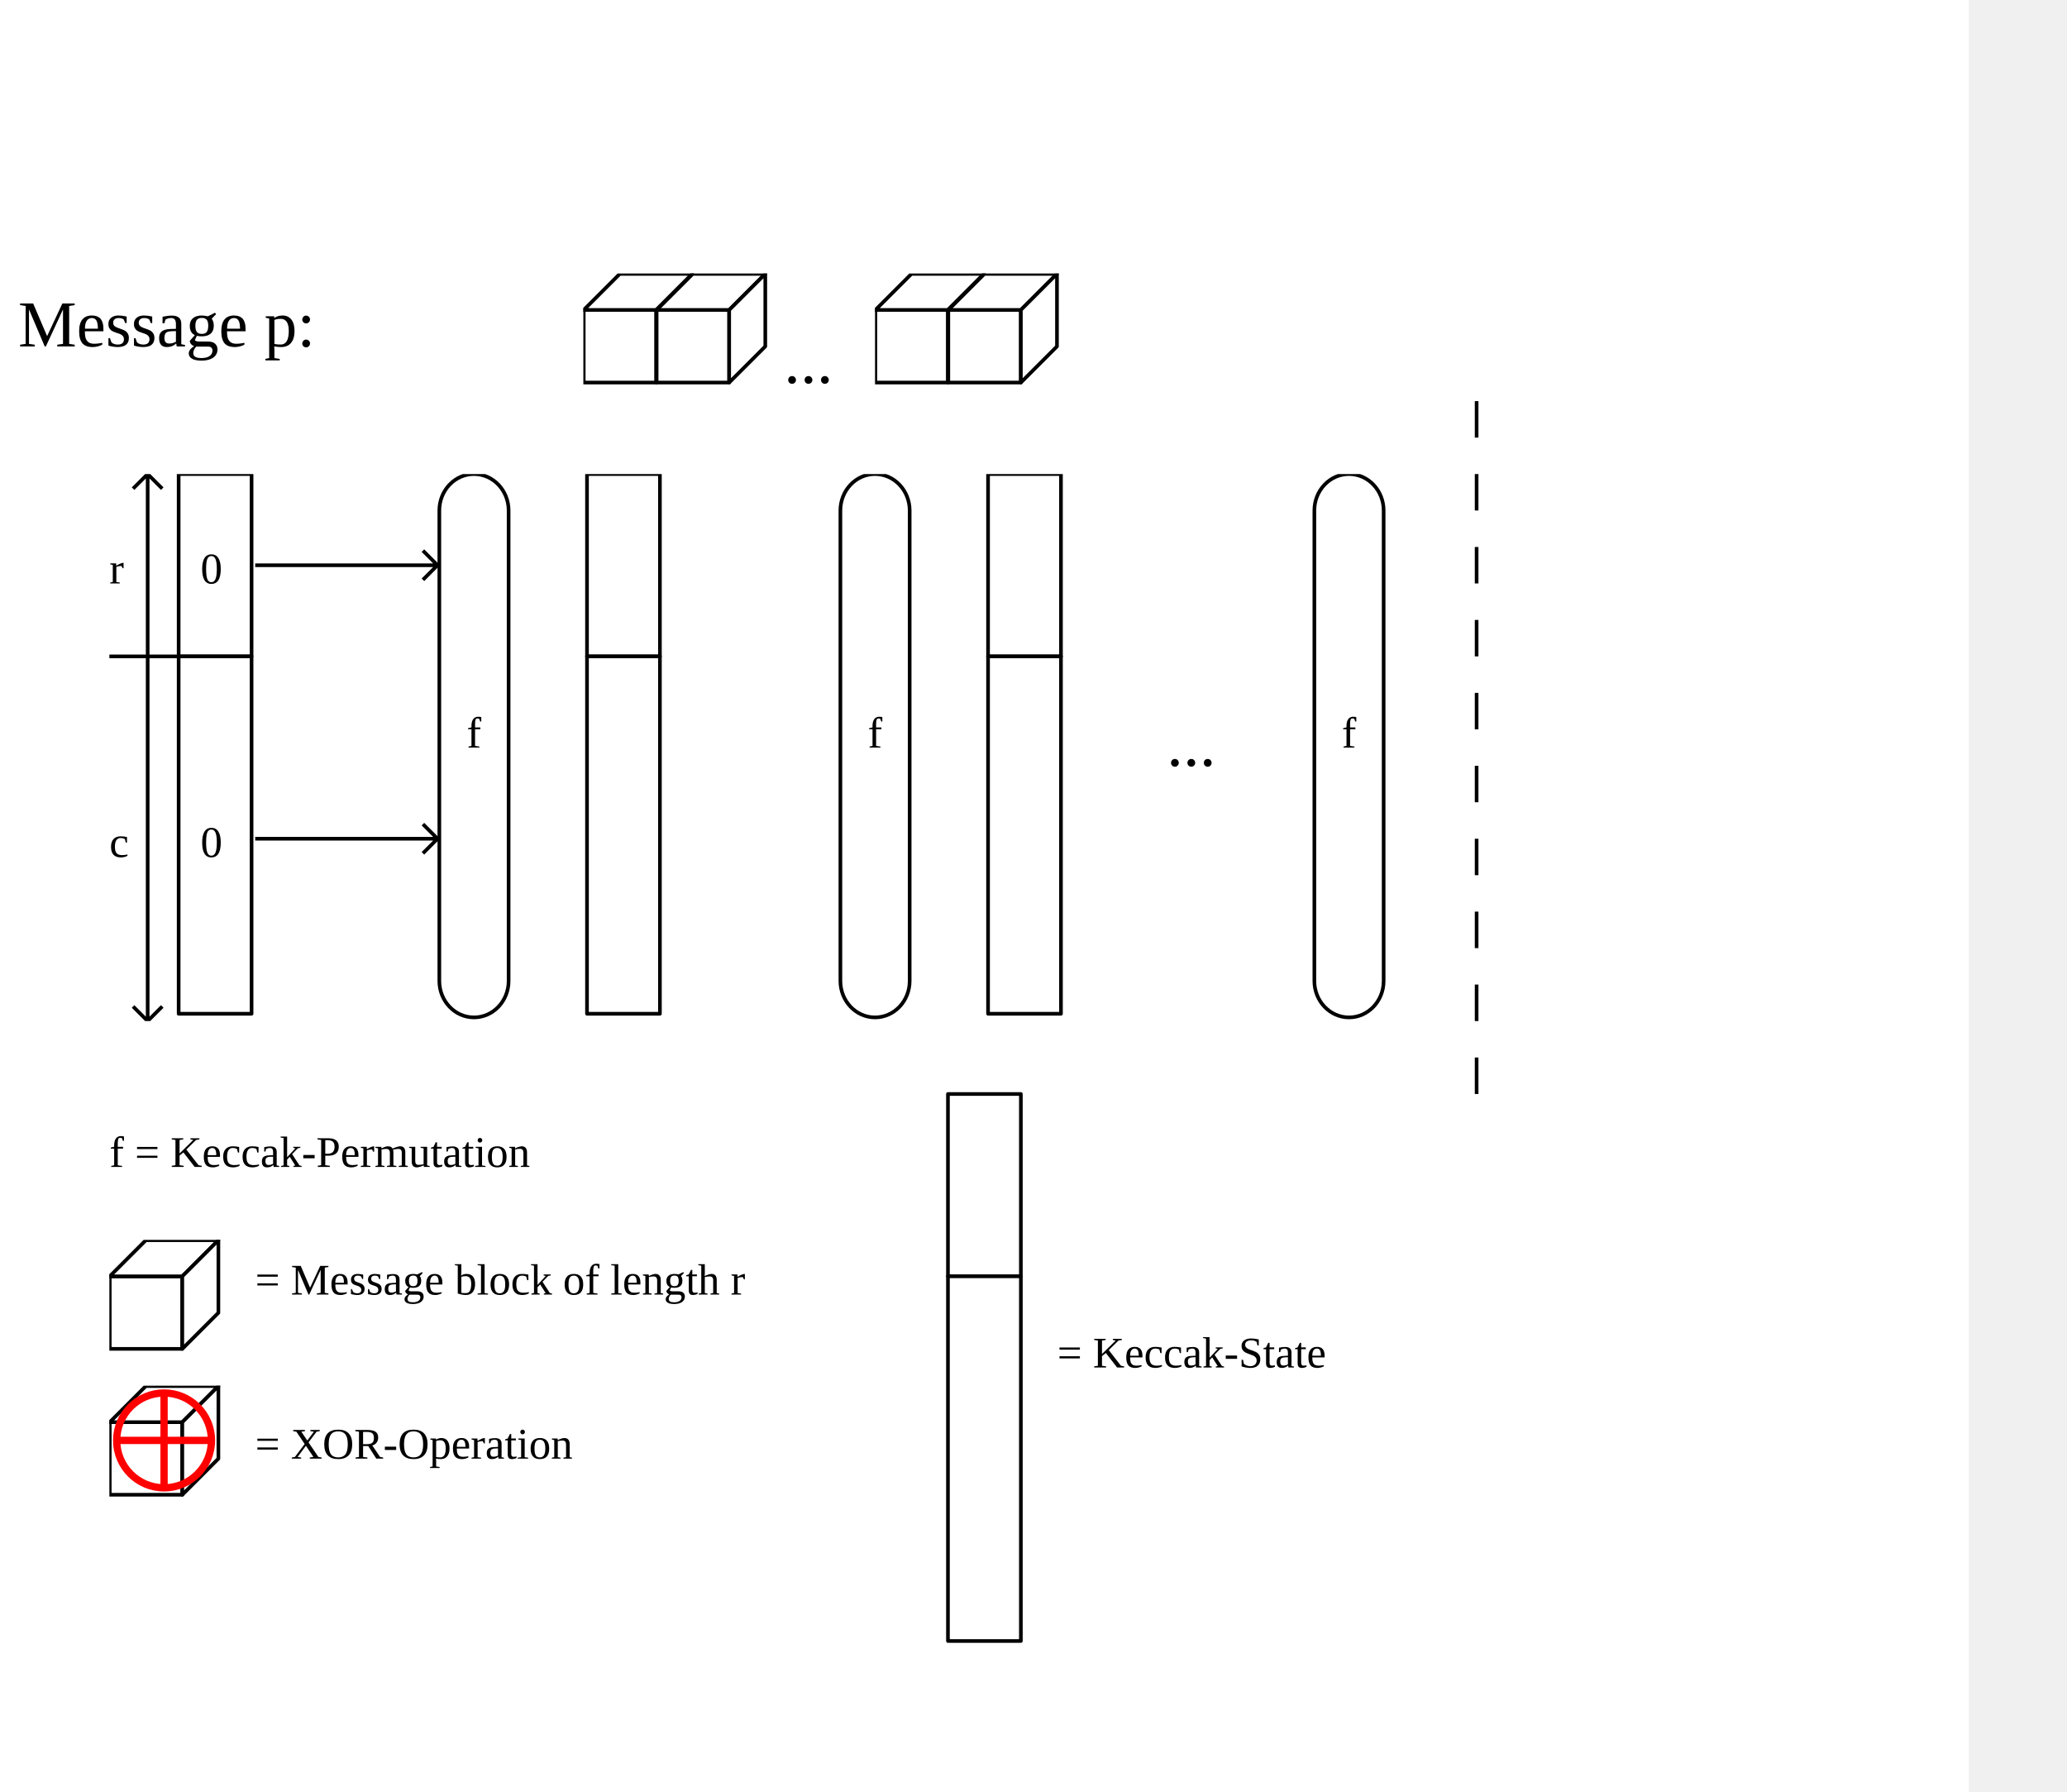
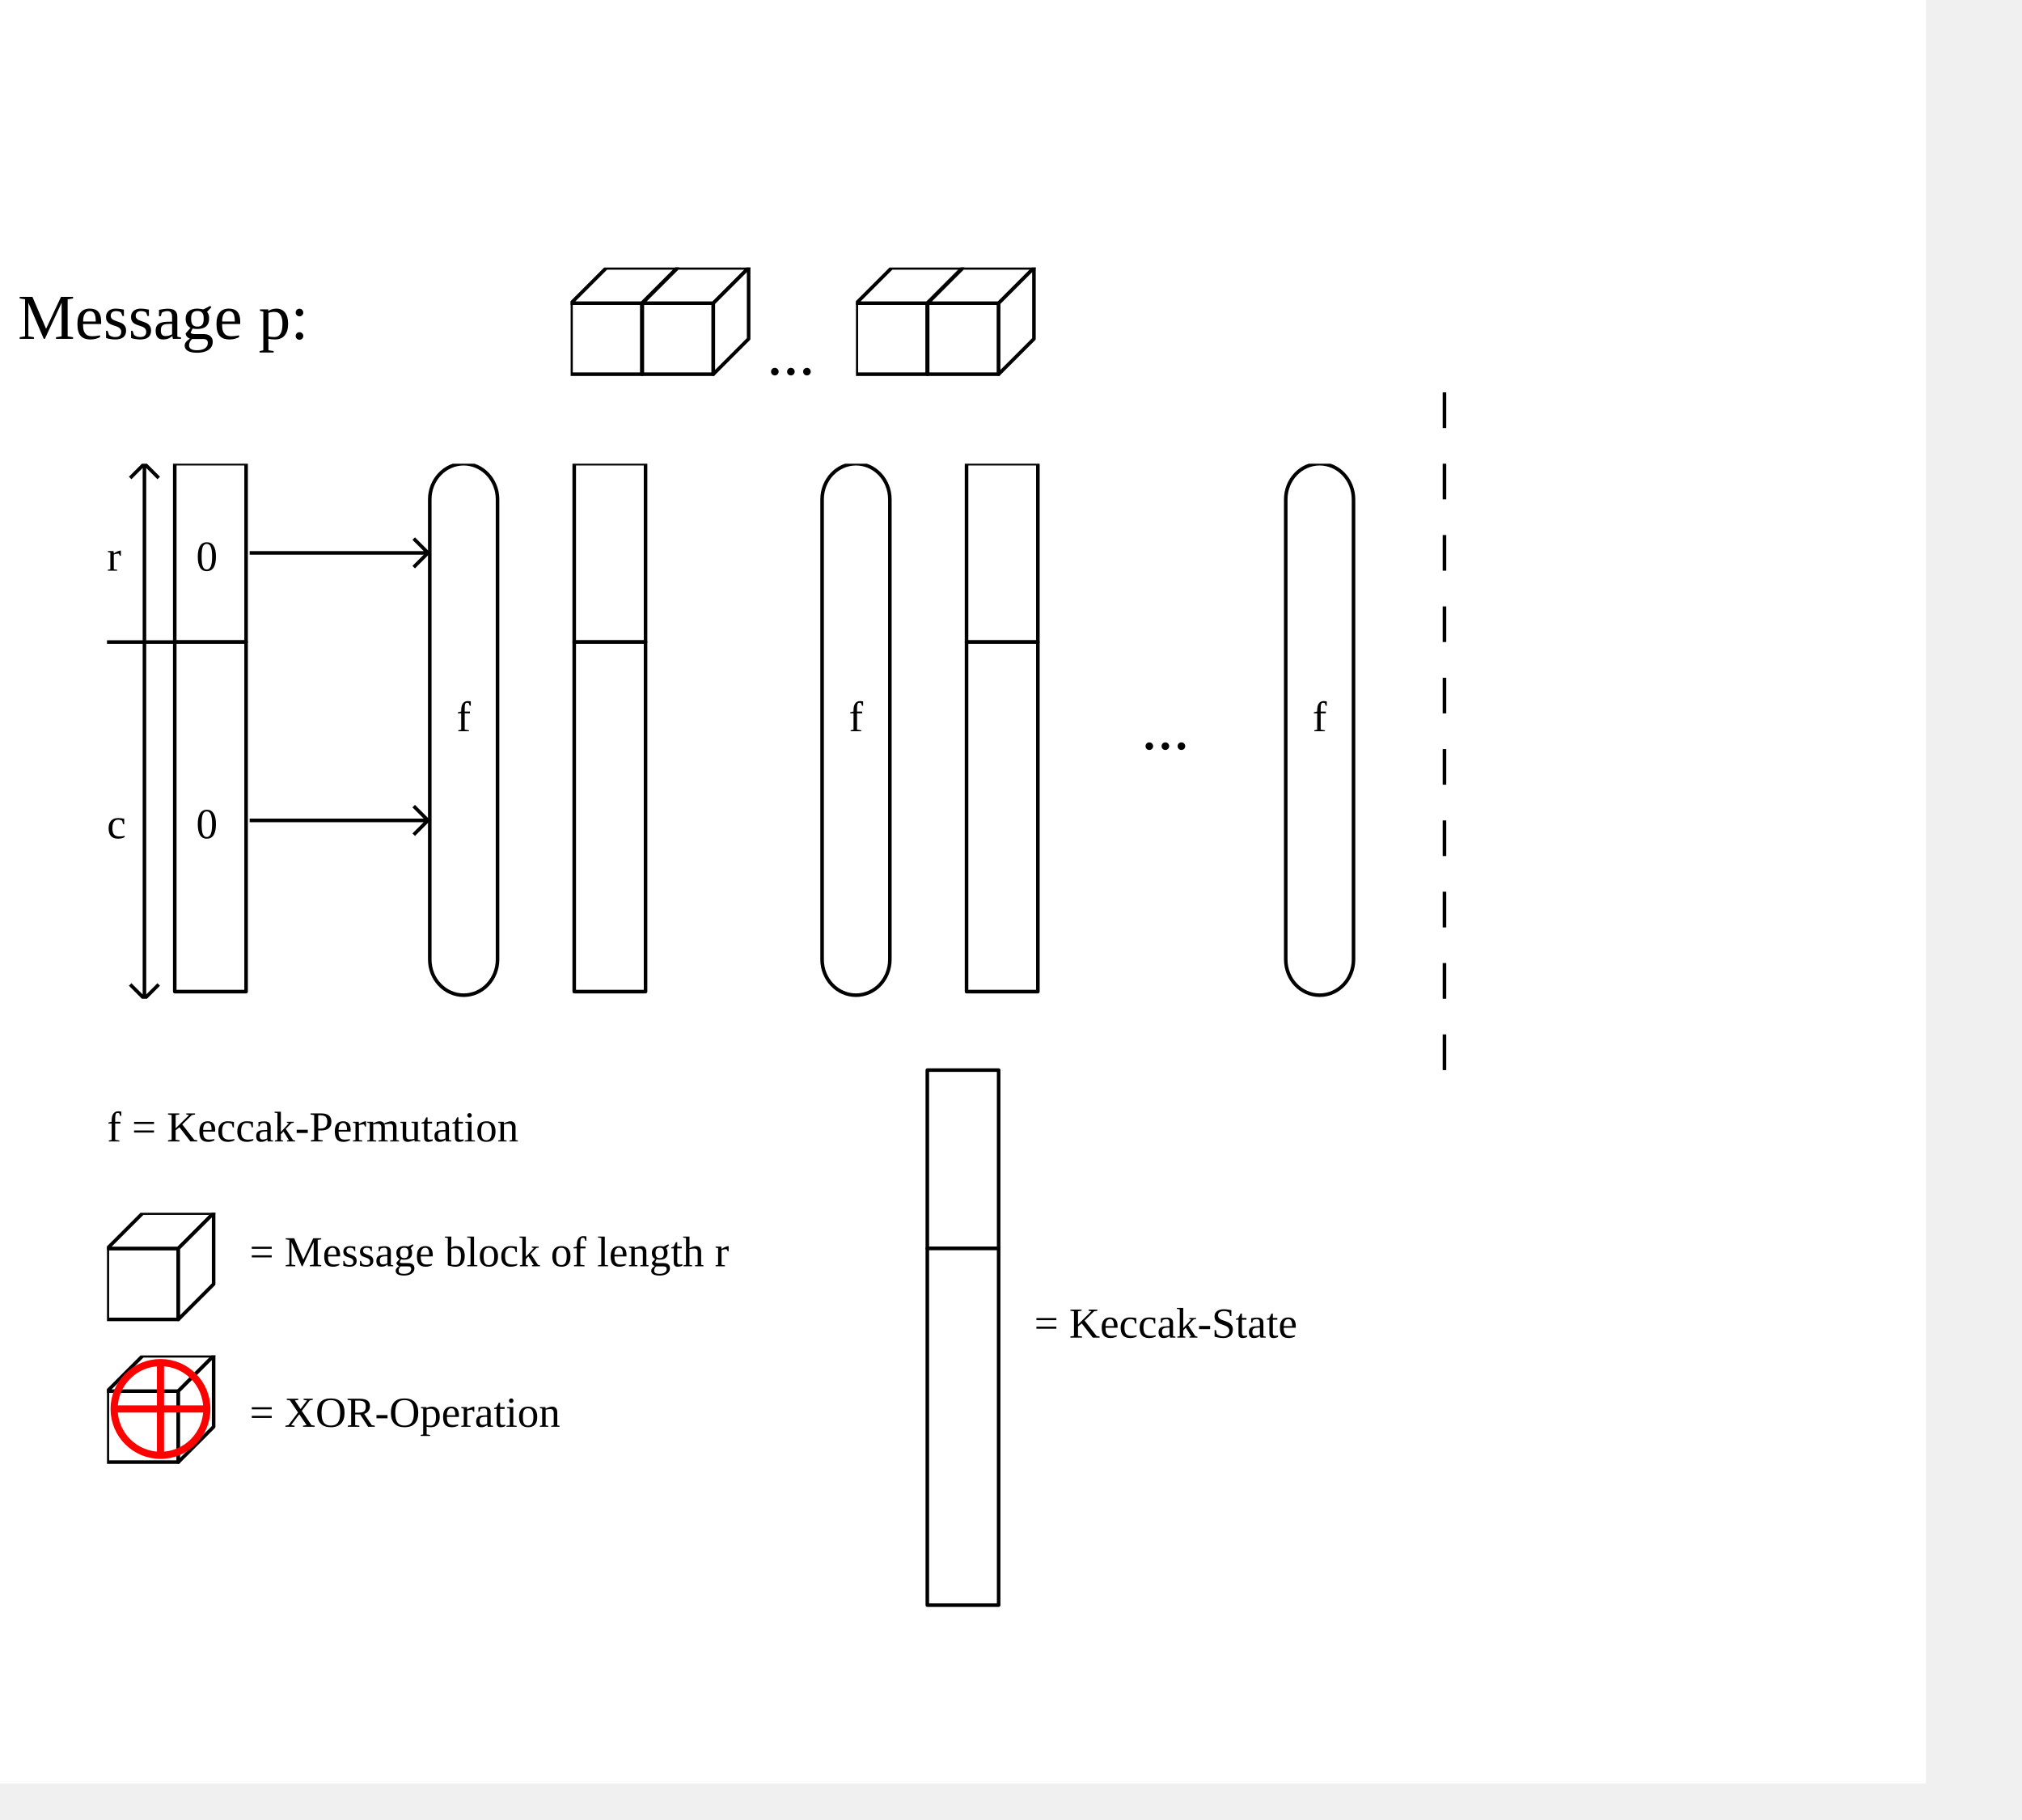
- <svg xmlns="http://www.w3.org/2000/svg" xmlns:xlink="http://www.w3.org/1999/xlink" width="150mm" height="130mm" id="svg2">
+ <svg xmlns="http://www.w3.org/2000/svg" xmlns:xlink="http://www.w3.org/1999/xlink" width="150mm" height="135mm" id="svg2">
  <defs id="defs4">
    <svg width="30" height="30" id="bit">
      <rect y="10" x="0.1" width="19.9" height="19.9" fill="white" stroke="black" />
      <polygon fill="white" stroke="black" points="0.1 10, 10 0.1, 29.9 0.1, 20 10" />
      <polygon fill="white" stroke="black" points="29.9 0.1, 29.9 20, 20 29.9, 20 10" />
    </svg>
    <svg id="f" width="20" height="150">
      <rect x="0.5" width="19" height="149" rx="10" ry="10" fill="white" stroke="black" />
      <text fill="black" x="8" y="75">
        f
        </text>
    </svg>
    <path id="arrow0" d="m 0 0 l 50 0 -4 -4 m 4 4 l -4 4" stroke="black" />
    <path id="arrow1" d="m 0 0 l 20 0 -4 -4 m 4 4 l -4 4" stroke="black" />
    <svg id="xor" width="30" height="30">
      <use xlink:href="#bit" x="0" y="0" />
      <circle cx="15" cy="15" r="13" stroke="red" stroke-width="2" />
      <path d="M 15 2 l 0 26 M 2 15 l 26 0" stroke="red" stroke-width="2" />
    </svg>
  </defs>
  <g style="fill:none;fill-rule:evenodd;stroke:none;stroke-width:1px;stroke-linecap:butt;stroke-linejoin:round;stroke-opacity:1" id="g2383">
    <rect x="0" y="0" width="540" height="500" fill="white" />
    <text fill="black" x="5" y="95" style=" font-size:18px;">
Message p:
</text>
    <svg x="30" y="130" width="40" height="150">
      <rect x="19" y="0" width="20" height="50" fill="white" stroke="black" />
      <text fill="black" x="25" y="30">
0
</text>
      <rect x="19" y="50" width="20" height="98" fill="white" stroke="black" />
      <text fill="black" x="25" y="105">
0
</text>
      <path d="M0 50 l 19 0 m -8.5 -50 l 0 150 -4 -4 m 4 4 l 4 -4 m -4 -146 l -4 4 m 4 -4 l 4 4" stroke="black" />
      <text fill="black" x="0" y="30">
r
</text>
      <text fill="black" x="0" y="105">
c
</text>
    </svg>
    <svg id="f1" x="120" y="130" width="20" height="150">
      <rect x="0.5" width="19" height="149" rx="10" ry="10" fill="white" stroke="black">
        <animateColor attributeName="fill" begin="6" dur="1" from="#ffffff" to="#ff0000" />
        <animateColor attributeName="fill" begin="7" dur="1" from="#ff0000" to="#ffffff" />
      </rect>
      <text fill="black" x="8" y="75">
        f
        </text>
    </svg>
    <use xlink:href="#arrow0" x="70" y="155" />
    <use xlink:href="#arrow0" x="70" y="230" />
    <use xlink:href="#bit" x="-120" y="-75">
      <animate attributeName="x" from="120" to="80" dur="4s" repeatCount="1" />
      <animate attributeName="y" from="75" to="140" dur="4s" repeatCount="1" />
    </use>
    <use xlink:href="#xor" x="-90" y="140">
      <animate attributeName="x" from="80" to="115" begin="4" dur="2s" repeatCount="1" />
    </use>
    <svg x="160" y="130" width="22" height="150">
      <rect x="1" y="0" width="20" height="50" fill="white" stroke="black" />
      <rect x="1" y="50" width="20" height="98" fill="white" stroke="black" />
    </svg>
    <use xlink:href="#arrow1" x="-140" y="155">
      <animate attributeName="x" begin="8" from="140" to="140" fill="freeze" />
    </use>
    <use xlink:href="#arrow1" x="-140" y="230">
      <animate attributeName="x" begin="8" from="140" to="140" fill="freeze" />
    </use>
    <use xlink:href="#arrow0" x="-180" y="155">
      <animate attributeName="x" begin="9" from="180" to="180" fill="freeze" />
    </use>
    <use xlink:href="#arrow0" x="-180" y="230">
      <animate attributeName="x" begin="9" from="180" to="180" fill="freeze" />
    </use>
    <svg id="f2" x="230" y="130" width="20" height="150">
      <rect x="0.5" width="19" height="149" rx="10" ry="10" fill="white" stroke="black">
        <animateColor attributeName="fill" begin="15" dur="1" from="#ffffff" to="#ff0000" />
        <animateColor attributeName="fill" begin="16" dur="1" from="#ff0000" to="#ffffff" />
      </rect>
      <text fill="black" x="8" y="75">
        f
        </text>
    </svg>
    <use xlink:href="#bit" x="-140" y="75">
      <animate attributeName="x" from="140" to="140" begin="0" dur="9s" repeatCount="1" />
    </use>
    <use xlink:href="#bit" x="-140" y="75">
      <animate attributeName="x" from="140" to="190" begin="9" dur="4s" repeatCount="1" />
      <animate attributeName="y" from="75" to="140" begin="9" dur="4s" repeatCount="1" />
    </use>
    <use xlink:href="#xor" x="-90" y="140">
      <animate attributeName="x" from="190" to="225" begin="13" dur="2s" repeatCount="1" />
    </use>
    <use xlink:href="#arrow1" x="-140" y="155">
      <animate attributeName="x" begin="17" from="250" to="250" fill="freeze" />
    </use>
    <use xlink:href="#arrow1" x="-140" y="230">
      <animate attributeName="x" begin="17" from="250" to="250" fill="freeze" />
    </use>
    <svg x="270" y="130" width="22" height="150">
      <rect x="1" y="0" width="20" height="50" fill="white" stroke="black" />
      <rect x="1" y="50" width="20" height="98" fill="white" stroke="black" />
    </svg>
    <use xlink:href="#arrow1" x="-140" y="155">
      <animate attributeName="x" begin="18" from="290" to="290" fill="freeze" />
    </use>
    <use xlink:href="#arrow1" x="-140" y="230">
      <animate attributeName="x" begin="18" from="290" to="290" fill="freeze" />
    </use>
    <text fill="black" x="320" y="210" style=" font-size:18px;">
...
</text>
    <use xlink:href="#arrow1" x="-140" y="155">
      <animate attributeName="x" begin="20" from="340" to="340" fill="freeze" />
    </use>
    <use xlink:href="#arrow1" x="-140" y="230">
      <animate attributeName="x" begin="20" from="340" to="340" fill="freeze" />
    </use>
    <svg id="fn" x="360" y="130" width="20" height="150">
      <rect x="0.5" width="19" height="149" rx="10" ry="10" fill="white" stroke="black">
        <animateColor attributeName="fill" begin="21" dur="1" from="#ffffff" to="#ff0000" />
        <animateColor attributeName="fill" begin="22" dur="1" from="#ff0000" to="#ffffff" />
      </rect>
      <text fill="black" x="8" y="75">
f
</text>
    </svg>
    <use xlink:href="#arrow0" x="-140" y="155">
      <animate attributeName="x" begin="23" from="380" to="380" fill="freeze" />
    </use>
    <use xlink:href="#arrow0" x="-140" y="230">
      <animate attributeName="x" begin="23" from="380" to="380" fill="freeze" />
    </use>
    <path d="M 405 110 l 0 200" stroke="black" stroke-dasharray="10,10" />
    <text fill="black" x="-430" y="100" style="font-size:18px;">
squeezing
<animate attributeName="x" begin="23" from="430" to="430" fill="freeze" />
    </text>
    <use xlink:href="#bit" x="160" y="75" />
    <use xlink:href="#bit" x="180" y="75" />
    <text fill="black" x="215" y="105" style="font-size:18px;">
...
</text>
    <use xlink:href="#bit" x="240" y="75" />
    <use xlink:href="#bit" x="260" y="75" />
    <text fill="black" x="30" y="320">
f = Keccak-Permutation
</text>
    <use xlink:href="#bit" x="30" y="340" />
    <text fill="black" x="70" y="355">
= Message block of length r
</text>
    <use xlink:href="#xor" x="30" y="380" />
    <text fill="black" x="70" y="400">
= XOR-Operation
</text>
    <rect x="260" y="300" width="20" height="50" fill="white" stroke="black" />
    <rect x="260" y="350" width="20" height="100" fill="white" stroke="black" />
    <text fill="black" x="290" y="375">
= Keccak-State
</text>
  </g>
</svg>
